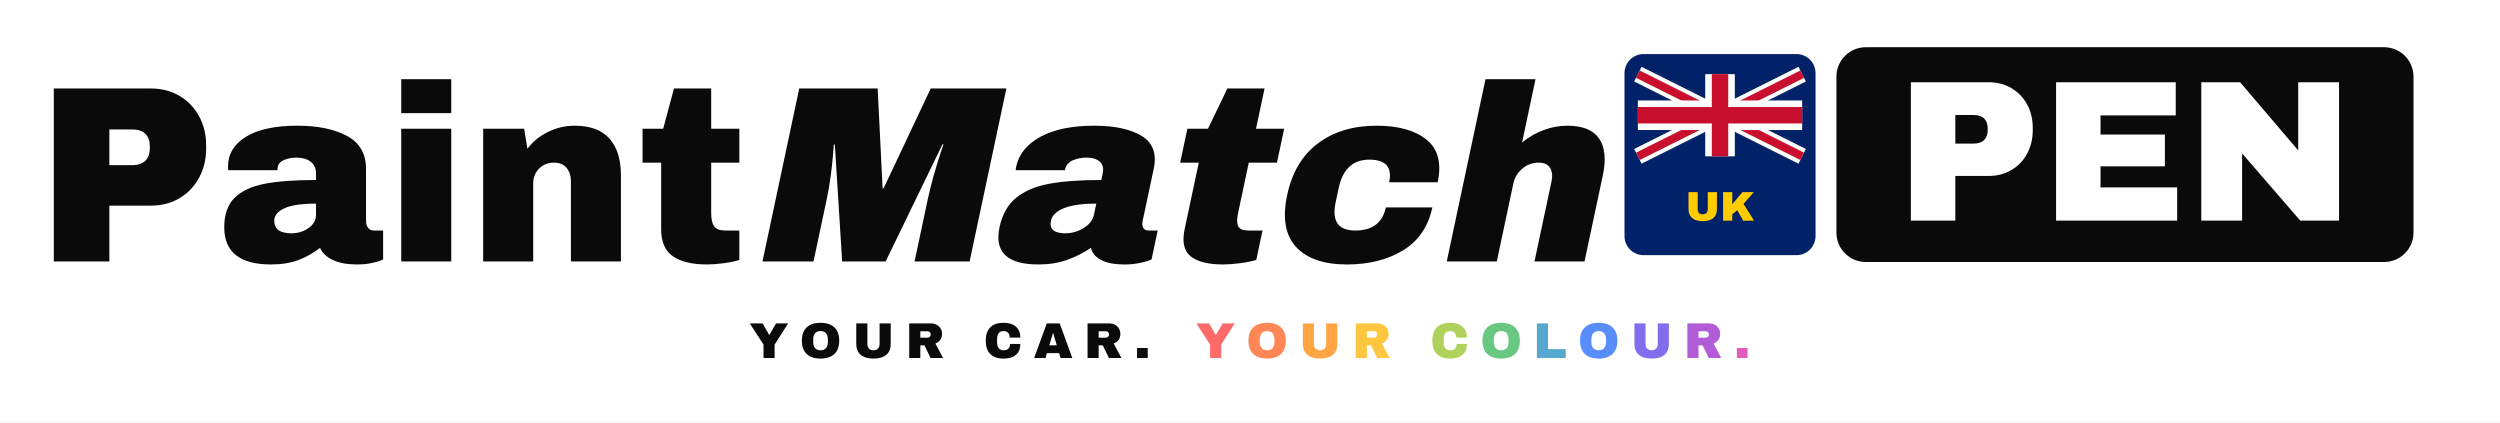
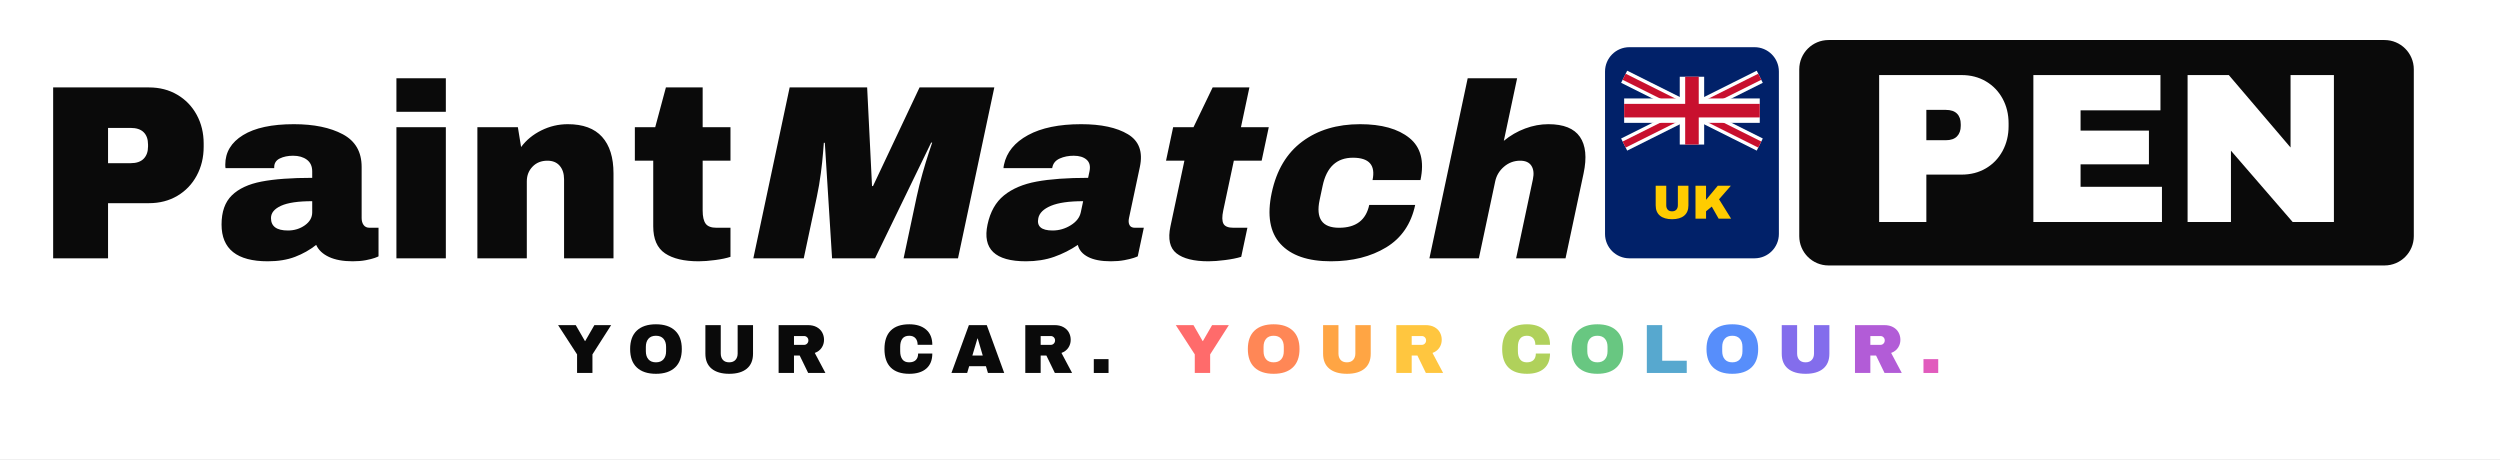
- <svg xmlns="http://www.w3.org/2000/svg" viewBox="0 0 2187.82 369.60" role="img" aria-label="PaintMatchPen">
+ <svg xmlns="http://www.w3.org/2000/svg" viewBox="0 0 2214.36 406.56" role="img" aria-label="PaintMatchPen">
  <rect width="100%" height="100%" fill="#FFFFFF" />
  <path d="M180.4 127.16V130.02Q180.4 144.1 174.24 155.54Q168.08 166.98 157.08 173.47Q146.08 179.96 132.0 179.96H95.7V228.8H47.08V77.44H132.0Q146.08 77.44 157.08 83.93Q168.08 90.42 174.24 101.75Q180.4 113.08 180.4 127.16ZM95.7 144.54H115.72Q123.42 144.54 127.27 140.58Q131.12 136.62 131.12 129.8V128.04Q131.12 121 127.27 117.15Q123.42 113.3 115.72 113.3H95.7Z M320.32 147.84V193.16Q320.32 196.9 322.08 199.32Q323.84 201.74 327.36 201.74H335.28V227.04Q334.62 227.48 331.87 228.47Q329.12 229.46 324.06 230.45Q319.0 231.44 312.4 231.44Q299.64 231.44 291.39 227.59Q283.14 223.74 280.06 216.92Q271.7 223.52 261.36 227.48Q251.02 231.44 237.16 231.44Q196.24 231.44 196.24 198.88Q196.24 181.94 205.37 173.03Q214.5 164.12 231.66 160.82Q248.82 157.52 276.54 157.52V151.8Q276.54 144.98 271.81 141.46Q267.08 137.94 259.6 137.94Q252.78 137.94 247.83 140.36Q242.88 142.78 242.88 148.06V148.94H199.76Q199.54 147.84 199.54 145.86Q199.54 129.36 215.27 119.68Q231.0 110 260.26 110Q286.88 110 303.6 118.91Q320.32 127.82 320.32 147.84ZM240.02 193.16Q240.02 204.16 254.98 204.16Q263.56 204.16 270.05 199.54Q276.54 194.92 276.54 188.1V178.2Q257.84 178.2 248.93 182.27Q240.02 186.34 240.02 193.16Z M351.12 99.0V69.3H394.9V99.0ZM351.12 228.8V112.64H394.9V228.8Z M543.4 153.56V228.8H499.62V158.84Q499.62 151.36 495.77 146.85Q491.92 142.34 484.88 142.34Q476.74 142.34 471.68 147.62Q466.62 152.9 466.62 160.6V228.8H422.84V112.64H458.7L461.56 130.24Q468.38 121 479.49 115.5Q490.6 110 502.92 110Q523.16 110 533.28 121.22Q543.4 132.44 543.4 153.56Z M647.02 112.64V142.34H622.38V186.56Q622.38 194.48 625.02 198.11Q627.66 201.74 634.7 201.74H647.02V227.48Q641.74 229.24 633.38 230.34Q625.02 231.44 618.86 231.44Q599.5 231.44 589.05 224.4Q578.6 217.36 578.6 200.42V142.34H562.32V112.64H580.36L589.82 77.44H622.38V112.64Z" fill="#0A0A0A" />
  <path d="M800.36 228.8 811.957 174.24Q814.108 164.12 817.146 153.45Q820.184 142.78 822.607 135.52Q825.03 128.26 825.671 126.28H824.791L775.06 228.8H737.0L730.585 126.5H729.705Q729.504 128.48 728.974 135.63Q728.444 142.78 727.056 153.45Q725.668 164.12 723.517 174.24L711.92 228.8H667.26L699.433 77.44H768.073L772.388 164.78H773.268L814.493 77.44H880.713L848.54 228.8Z M1009.629 147.84 999.996 193.16Q999.201 196.9 1000.446 199.32Q1001.692 201.74 1005.212 201.74H1013.132L1007.754 227.04Q1007.001 227.48 1004.04 228.47Q1001.08 229.46 995.809 230.45Q990.539 231.44 983.939 231.44Q971.179 231.44 963.747 227.59Q956.316 223.74 954.685 216.92Q944.922 223.52 933.741 227.48Q922.559 231.44 908.699 231.44Q867.779 231.44 874.7 198.88Q878.3 181.94 889.324 173.03Q900.348 164.12 918.21 160.82Q936.071 157.52 963.791 157.52L965.007 151.8Q966.456 144.98 962.475 141.46Q958.493 137.94 951.013 137.94Q944.193 137.94 938.729 140.36Q933.264 142.78 932.142 148.06L931.955 148.94H888.835Q888.849 147.84 889.269 145.86Q892.777 129.36 910.564 119.68Q928.352 110 957.612 110Q984.232 110 999.058 118.91Q1013.884 127.82 1009.629 147.84ZM919.696 193.16Q917.357 204.16 932.317 204.16Q940.897 204.16 948.369 199.54Q955.841 194.92 957.291 188.1L959.395 178.2Q940.695 178.2 930.92 182.27Q921.145 186.34 919.696 193.16Z M1123.811 112.64 1117.498 142.34H1092.858L1083.458 186.56Q1081.775 194.48 1083.643 198.11Q1085.512 201.74 1092.552 201.74H1104.872L1099.401 227.48Q1093.746 229.24 1085.153 230.34Q1076.559 231.44 1070.399 231.44Q1051.039 231.44 1042.085 224.4Q1033.132 217.36 1036.732 200.42L1049.078 142.34H1032.798L1039.111 112.64H1057.151L1074.093 77.44H1106.653L1099.171 112.64Z M1258.17 159.5H1215.71Q1219.919 139.7 1198.359 139.7Q1176.799 139.7 1171.515 164.56L1168.849 177.1Q1163.612 201.74 1186.052 201.74Q1208.492 201.74 1212.794 181.5H1253.494Q1248.116 206.8 1227.788 219.12Q1207.459 231.44 1178.859 231.44Q1148.279 231.44 1134.172 216.04Q1120.066 200.64 1126.425 170.72Q1132.785 140.8 1153.438 125.4Q1174.092 110 1204.672 110Q1233.272 110 1248.386 122.21Q1263.501 134.42 1258.17 159.5Z M1371.432 110Q1391.672 110 1399.407 121.22Q1407.142 132.44 1402.653 153.56L1386.66 228.8H1342.88L1357.75 158.84Q1359.34 151.36 1356.449 146.85Q1353.558 142.34 1346.518 142.34Q1338.378 142.34 1332.195 147.62Q1326.013 152.9 1324.376 160.6L1309.88 228.8H1266.1L1300.003 69.3H1343.783L1331.999 124.74Q1340.535 117.7 1350.813 113.85Q1361.092 110 1371.432 110Z" fill="#0A0A0A" />
-   <rect x="1421.64" y="47.30" width="167.20" height="176.00" rx="16.72" ry="16.72" fill="#012169" />
-   <line x1="1433.34" y1="64.90" x2="1577.14" y2="136.80" stroke="#FFF" stroke-width="14.38" />
-   <line x1="1577.14" y1="64.90" x2="1433.34" y2="136.80" stroke="#FFF" stroke-width="14.38" />
-   <line x1="1433.34" y1="64.90" x2="1577.14" y2="136.80" stroke="#C8102E" stroke-width="7.19" />
-   <line x1="1577.14" y1="64.90" x2="1433.34" y2="136.80" stroke="#C8102E" stroke-width="7.19" />
-   <line x1="1505.24" y1="64.90" x2="1505.24" y2="136.80" stroke="#FFF" stroke-width="25.88" />
-   <line x1="1433.34" y1="100.85" x2="1577.14" y2="100.85" stroke="#FFF" stroke-width="25.88" />
-   <line x1="1505.24" y1="64.90" x2="1505.24" y2="136.80" stroke="#C8102E" stroke-width="14.38" />
-   <line x1="1433.34" y1="100.85" x2="1577.14" y2="100.85" stroke="#C8102E" stroke-width="14.38" />
-   <path d="M1490.126 193.563Q1484.168 193.563 1480.916 190.875Q1477.664 188.186 1477.664 183.064V168.131H1485.694V182.955Q1485.694 185.062 1486.82 186.315Q1487.946 187.569 1490.09 187.569Q1492.233 187.569 1493.378 186.297Q1494.522 185.025 1494.522 182.955V168.131H1502.551V183.064Q1502.551 188.186 1499.318 190.875Q1496.084 193.563 1490.126 193.563Z M1524.859 168.131H1534.814L1525.84 178.413L1534.996 193.127H1525.513L1520.318 183.972L1515.958 187.532V193.127H1507.929V168.131H1515.958V178.813Z" fill="#FFCC00" />
-   <rect x="1610.84" y="45.06" width="497.55" height="180.49" rx="22.0" ry="22.0" fill="#0A0A0A" stroke="#0A0A0A" stroke-width="7.48" />
-   <path d="M1778.92 111.744V114.032Q1778.92 125.296 1773.992 134.448Q1769.064 143.6 1760.264 148.792Q1751.464 153.984 1740.2 153.984H1711.16V193.056H1672.264V71.968H1740.2Q1751.464 71.968 1760.264 77.16Q1769.064 82.352 1773.992 91.416Q1778.92 100.48 1778.92 111.744ZM1711.16 125.648H1727.176Q1733.336 125.648 1736.416 122.48Q1739.496 119.312 1739.496 113.856V112.448Q1739.496 106.816 1736.416 103.736Q1733.336 100.656 1727.176 100.656H1711.16Z M1799.336 71.968H1904.056V101.008H1838.232V117.728H1894.552V145.536H1838.232V164.016H1905.288V193.056H1799.336Z M2013.0 193.056 1962.136 134.272V193.056H1926.408V71.968H1960.376L2011.24 131.632V71.968H2046.968V193.056Z" fill="#FFF" />
-   <path d="M677.89 313.28H668.166V301.532L656.154 283.008H667.33L673.138 293.084H673.314L679.122 283.008H689.726L677.89 301.532Z" fill="#0A0A0A" />
-   <path d="M734.43 298.144Q734.43 305.8 730.162 309.804Q725.894 313.808 718.062 313.808Q710.23 313.808 705.984 309.826Q701.738 305.844 701.738 298.144Q701.738 290.444 705.984 286.462Q710.23 282.48 718.062 282.48Q725.894 282.48 730.162 286.484Q734.43 290.488 734.43 298.144ZM711.682 296.736V299.552Q711.682 302.764 713.31 304.656Q714.938 306.548 718.062 306.548Q721.186 306.548 722.836 304.656Q724.486 302.764 724.486 299.552V296.736Q724.486 293.524 722.836 291.632Q721.186 289.74 718.062 289.74Q714.938 289.74 713.31 291.632Q711.682 293.524 711.682 296.736Z" fill="#0A0A0A" />
-   <path d="M764.438 313.808Q757.222 313.808 753.284 310.552Q749.346 307.296 749.346 301.092V283.008H759.07V300.96Q759.07 303.512 760.434 305.03Q761.798 306.548 764.394 306.548Q766.99 306.548 768.376 305.008Q769.762 303.468 769.762 300.96V283.008H779.486V301.092Q779.486 307.296 775.57 310.552Q771.654 313.808 764.438 313.808Z" fill="#0A0A0A" />
-   <path d="M818.558 300.608 825.29 313.28H814.378L809.01 302.236H805.402V313.28H795.678V283.008H814.202Q817.458 283.008 819.768 284.262Q822.078 285.516 823.244 287.65Q824.41 289.784 824.41 292.292Q824.41 295.064 822.914 297.308Q821.418 299.552 818.558 300.608ZM811.782 289.916H805.402V295.504H811.782Q812.926 295.504 813.718 294.69Q814.51 293.876 814.51 292.688Q814.51 291.5 813.718 290.708Q812.926 289.916 811.782 289.916Z" fill="#0A0A0A" />
+   <rect x="1421.64" y="41.80" width="154.00" height="187.00" rx="21.56" ry="21.56" fill="#012169" />
+   <line x1="1438.58" y1="67.98" x2="1558.70" y2="128.04" stroke="#FFF" stroke-width="12.01" />
+   <line x1="1558.70" y1="67.98" x2="1438.58" y2="128.04" stroke="#FFF" stroke-width="12.01" />
+   <line x1="1438.58" y1="67.98" x2="1558.70" y2="128.04" stroke="#C8102E" stroke-width="6.01" />
+   <line x1="1558.70" y1="67.98" x2="1438.58" y2="128.04" stroke="#C8102E" stroke-width="6.01" />
+   <line x1="1498.64" y1="67.98" x2="1498.64" y2="128.04" stroke="#FFF" stroke-width="21.62" />
+   <line x1="1438.58" y1="98.01" x2="1558.70" y2="98.01" stroke="#FFF" stroke-width="21.62" />
+   <line x1="1498.64" y1="67.98" x2="1498.64" y2="128.04" stroke="#C8102E" stroke-width="12.01" />
+   <line x1="1438.58" y1="98.01" x2="1558.70" y2="98.01" stroke="#C8102E" stroke-width="12.01" />
+   <path d="M1481.035 194.163Q1474.095 194.163 1470.307 191.031Q1466.52 187.9 1466.52 181.932V164.539H1475.872V181.806Q1475.872 184.26 1477.184 185.72Q1478.496 187.18 1480.993 187.18Q1483.49 187.18 1484.823 185.699Q1486.156 184.218 1486.156 181.806V164.539H1495.508V181.932Q1495.508 187.9 1491.742 191.031Q1487.976 194.163 1481.035 194.163Z M1521.492 164.539H1533.088L1522.635 176.516L1533.299 193.655H1522.254L1516.202 182.99L1511.124 187.138V193.655H1501.772V164.539H1511.124V176.981Z" fill="#FFCC00" />
+   <rect x="1597.64" y="39.42" width="536.41" height="191.75" rx="22.0" ry="22.0" fill="#0A0A0A" stroke="#0A0A0A" stroke-width="7.92" />
+   <path d="M1779.096 109.25V111.71Q1779.096 123.819 1773.798 133.657Q1768.501 143.495 1759.041 149.077Q1749.581 154.658 1737.472 154.658H1706.254V196.661H1664.441V66.491H1737.472Q1749.581 66.491 1759.041 72.072Q1768.501 77.654 1773.798 87.398Q1779.096 97.141 1779.096 109.25ZM1706.254 124.197H1723.471Q1730.093 124.197 1733.404 120.791Q1736.715 117.386 1736.715 111.521V110.007Q1736.715 103.953 1733.404 100.642Q1730.093 97.331 1723.471 97.331H1706.254Z M1801.043 66.491H1913.617V97.709H1842.856V115.683H1903.4V145.577H1842.856V165.443H1914.942V196.661H1801.043Z M2030.732 196.661 1976.053 133.468V196.661H1937.646V66.491H1974.161L2028.84 130.63V66.491H2067.248V196.661Z" fill="#FFF" />
+   <path d="M524.751 330.352H511.137V313.905L494.32 287.971H509.967L518.098 302.078H518.344L526.475 287.971H541.321L524.751 313.905Z" fill="#0A0A0A" />
+   <path d="M603.907 309.162Q603.907 319.88 597.931 325.486Q591.956 331.091 580.991 331.091Q570.027 331.091 564.082 325.516Q558.138 319.942 558.138 309.162Q558.138 298.382 564.082 292.807Q570.027 287.232 580.991 287.232Q591.956 287.232 597.931 292.838Q603.907 298.443 603.907 309.162ZM572.059 307.19V311.133Q572.059 315.63 574.339 318.278Q576.618 320.927 580.991 320.927Q585.365 320.927 587.675 318.278Q589.985 315.63 589.985 311.133V307.19Q589.985 302.694 587.675 300.045Q585.365 297.396 580.991 297.396Q576.618 297.396 574.339 300.045Q572.059 302.694 572.059 307.19Z" fill="#0A0A0A" />
+   <path d="M645.918 331.091Q635.815 331.091 630.302 326.533Q624.789 321.974 624.789 313.289V287.971H638.403V313.104Q638.403 316.677 640.312 318.802Q642.222 320.927 645.856 320.927Q649.491 320.927 651.431 318.771Q653.371 316.615 653.371 313.104V287.971H666.985V313.289Q666.985 321.974 661.503 326.533Q656.02 331.091 645.918 331.091Z" fill="#0A0A0A" />
+   <path d="M721.686 312.611 731.111 330.352H715.834L708.319 314.89H703.267V330.352H689.654V287.971H715.587Q720.146 287.971 723.38 289.727Q726.614 291.482 728.246 294.47Q729.879 297.458 729.879 300.969Q729.879 304.85 727.784 307.991Q725.69 311.133 721.686 312.611ZM712.199 297.642H703.267V305.466H712.199Q713.801 305.466 714.91 304.326Q716.019 303.186 716.019 301.523Q716.019 299.86 714.91 298.751Q713.801 297.642 712.199 297.642Z" fill="#0A0A0A" />
  <path d="" fill="#0A0A0A" />
-   <path d="M892.918 295.46H883.634Q883.634 292.82 882.248 291.28Q880.862 289.74 878.31 289.74Q875.362 289.74 873.976 291.588Q872.59 293.436 872.59 296.736V299.552Q872.59 302.808 873.976 304.678Q875.362 306.548 878.222 306.548Q881.038 306.548 882.49 305.096Q883.942 303.644 883.942 301.004H892.918Q892.918 307.208 889.112 310.508Q885.306 313.808 878.354 313.808Q870.61 313.808 866.628 309.848Q862.646 305.888 862.646 298.144Q862.646 290.4 866.628 286.44Q870.61 282.48 878.354 282.48Q885.086 282.48 889.002 285.846Q892.918 289.212 892.918 295.46Z" fill="#0A0A0A" />
-   <path d="M928.118 313.28 926.842 309.012H916.238L914.962 313.28H905.018L916.062 283.008H927.37L938.414 313.28ZM918.262 302.236H924.818L921.65 291.456H921.474Z" fill="#0A0A0A" />
-   <path d="M974.626 300.608 981.358 313.28H970.446L965.078 302.236H961.47V313.28H951.746V283.008H970.27Q973.526 283.008 975.836 284.262Q978.146 285.516 979.312 287.65Q980.478 289.784 980.478 292.292Q980.478 295.064 978.982 297.308Q977.486 299.552 974.626 300.608ZM967.85 289.916H961.47V295.504H967.85Q968.994 295.504 969.786 294.69Q970.578 293.876 970.578 292.688Q970.578 291.5 969.786 290.708Q968.994 289.916 967.85 289.916Z" fill="#0A0A0A" />
-   <path d="M995.086 313.28V304.524H1004.414V313.28Z" fill="#0A0A0A" />
-   <path d="M1068.698 313.28H1058.974V301.532L1046.962 283.008H1058.138L1063.946 293.084H1064.122L1069.93 283.008H1080.534L1068.698 301.532Z" fill="rgb(255,107,107)" />
-   <path d="M1125.238 298.144Q1125.238 305.8 1120.97 309.804Q1116.702 313.808 1108.87 313.808Q1101.038 313.808 1096.792 309.826Q1092.546 305.844 1092.546 298.144Q1092.546 290.444 1096.792 286.462Q1101.038 282.48 1108.87 282.48Q1116.702 282.48 1120.97 286.484Q1125.238 290.488 1125.238 298.144ZM1102.49 296.736V299.552Q1102.49 302.764 1104.118 304.656Q1105.746 306.548 1108.87 306.548Q1111.994 306.548 1113.644 304.656Q1115.294 302.764 1115.294 299.552V296.736Q1115.294 293.524 1113.644 291.632Q1111.994 289.74 1108.87 289.74Q1105.746 289.74 1104.118 291.632Q1102.49 293.524 1102.49 296.736Z" fill="rgb(255,135,86)" />
-   <path d="M1155.246 313.808Q1148.03 313.808 1144.092 310.552Q1140.154 307.296 1140.154 301.092V283.008H1149.878V300.96Q1149.878 303.512 1151.242 305.03Q1152.606 306.548 1155.202 306.548Q1157.798 306.548 1159.184 305.008Q1160.57 303.468 1160.57 300.96V283.008H1170.294V301.092Q1170.294 307.296 1166.378 310.552Q1162.462 313.808 1155.246 313.808Z" fill="rgb(255,165,68)" />
-   <path d="M1209.366 300.608 1216.098 313.28H1205.186L1199.818 302.236H1196.21V313.28H1186.486V283.008H1205.01Q1208.266 283.008 1210.576 284.262Q1212.886 285.516 1214.052 287.65Q1215.218 289.784 1215.218 292.292Q1215.218 295.064 1213.722 297.308Q1212.226 299.552 1209.366 300.608ZM1202.59 289.916H1196.21V295.504H1202.59Q1203.734 295.504 1204.526 294.69Q1205.318 293.876 1205.318 292.688Q1205.318 291.5 1204.526 290.708Q1203.734 289.916 1202.59 289.916Z" fill="rgb(255,198,63)" />
+   <path d="M825.79 305.404H812.792Q812.792 301.708 810.852 299.552Q808.911 297.396 805.339 297.396Q801.211 297.396 799.271 299.983Q797.331 302.57 797.331 307.19V311.133Q797.331 315.691 799.271 318.309Q801.211 320.927 805.215 320.927Q809.158 320.927 811.191 318.894Q813.223 316.862 813.223 313.166H825.79Q825.79 321.851 820.461 326.471Q815.133 331.091 805.4 331.091Q794.559 331.091 788.984 325.547Q783.409 320.003 783.409 309.162Q783.409 298.32 788.984 292.776Q794.559 287.232 805.4 287.232Q814.825 287.232 820.307 291.944Q825.79 296.657 825.79 305.404Z" fill="#0A0A0A" />
+   <path d="M875.07 330.352 873.283 324.377H858.438L856.651 330.352H842.73L858.191 287.971H874.023L889.484 330.352ZM861.271 314.89H870.45L866.015 299.798H865.768Z" fill="#0A0A0A" />
+   <path d="M940.181 312.611 949.606 330.352H934.329L926.814 314.89H921.763V330.352H908.149V287.971H934.083Q938.641 287.971 941.875 289.727Q945.109 291.482 946.741 294.47Q948.374 297.458 948.374 300.969Q948.374 304.85 946.279 307.991Q944.185 311.133 940.181 312.611ZM930.695 297.642H921.763V305.466H930.695Q932.296 305.466 933.405 304.326Q934.514 303.186 934.514 301.523Q934.514 299.86 933.405 298.751Q932.296 297.642 930.695 297.642Z" fill="#0A0A0A" />
+   <path d="M968.825 330.352V318.094H981.884V330.352Z" fill="#0A0A0A" />
+   <path d="M1071.882 330.352H1058.268V313.905L1041.451 287.971H1057.098L1065.229 302.078H1065.475L1073.607 287.971H1088.452L1071.882 313.905Z" fill="rgb(255,107,107)" />
+   <path d="M1151.038 309.162Q1151.038 319.88 1145.063 325.486Q1139.087 331.091 1128.123 331.091Q1117.158 331.091 1111.213 325.516Q1105.269 319.942 1105.269 309.162Q1105.269 298.382 1111.213 292.807Q1117.158 287.232 1128.123 287.232Q1139.087 287.232 1145.063 292.838Q1151.038 298.443 1151.038 309.162ZM1119.191 307.19V311.133Q1119.191 315.63 1121.47 318.278Q1123.749 320.927 1128.123 320.927Q1132.496 320.927 1134.806 318.278Q1137.116 315.63 1137.116 311.133V307.19Q1137.116 302.694 1134.806 300.045Q1132.496 297.396 1128.123 297.396Q1123.749 297.396 1121.47 300.045Q1119.191 302.694 1119.191 307.19Z" fill="rgb(255,135,86)" />
+   <path d="M1193.049 331.091Q1182.947 331.091 1177.433 326.533Q1171.92 321.974 1171.92 313.289V287.971H1185.534V313.104Q1185.534 316.677 1187.443 318.802Q1189.353 320.927 1192.987 320.927Q1196.622 320.927 1198.562 318.771Q1200.503 316.615 1200.503 313.104V287.971H1214.116V313.289Q1214.116 321.974 1208.634 326.533Q1203.151 331.091 1193.049 331.091Z" fill="rgb(255,165,68)" />
+   <path d="M1268.817 312.611 1278.242 330.352H1262.965L1255.45 314.89H1250.399V330.352H1236.785V287.971H1262.719Q1267.277 287.971 1270.511 289.727Q1273.745 291.482 1275.377 294.47Q1277.01 297.458 1277.01 300.969Q1277.01 304.85 1274.915 307.991Q1272.821 311.133 1268.817 312.611ZM1259.331 297.642H1250.399V305.466H1259.331Q1260.932 305.466 1262.041 304.326Q1263.15 303.186 1263.15 301.523Q1263.15 299.86 1262.041 298.751Q1260.932 297.642 1259.331 297.642Z" fill="rgb(255,198,63)" />
  <path d="" fill="rgb(220,213,74)" />
-   <path d="M1283.726 295.46H1274.442Q1274.442 292.82 1273.056 291.28Q1271.67 289.74 1269.118 289.74Q1266.17 289.74 1264.784 291.588Q1263.398 293.436 1263.398 296.736V299.552Q1263.398 302.808 1264.784 304.678Q1266.17 306.548 1269.03 306.548Q1271.846 306.548 1273.298 305.096Q1274.75 303.644 1274.75 301.004H1283.726Q1283.726 307.208 1279.92 310.508Q1276.114 313.808 1269.162 313.808Q1261.418 313.808 1257.436 309.848Q1253.454 305.888 1253.454 298.144Q1253.454 290.4 1257.436 286.44Q1261.418 282.48 1269.162 282.48Q1275.894 282.48 1279.81 285.846Q1283.726 289.212 1283.726 295.46Z" fill="rgb(176,209,91)" />
-   <path d="M1330.058 298.144Q1330.058 305.8 1325.79 309.804Q1321.522 313.808 1313.69 313.808Q1305.858 313.808 1301.612 309.826Q1297.366 305.844 1297.366 298.144Q1297.366 290.444 1301.612 286.462Q1305.858 282.48 1313.69 282.48Q1321.522 282.48 1325.79 286.484Q1330.058 290.488 1330.058 298.144ZM1307.31 296.736V299.552Q1307.31 302.764 1308.938 304.656Q1310.566 306.548 1313.69 306.548Q1316.814 306.548 1318.464 304.656Q1320.114 302.764 1320.114 299.552V296.736Q1320.114 293.524 1318.464 291.632Q1316.814 289.74 1313.69 289.74Q1310.566 289.74 1308.938 291.632Q1307.31 293.524 1307.31 296.736Z" fill="rgb(104,199,129)" />
-   <path d="M1344.974 283.008H1354.698V305.536H1370.23V313.28H1344.974Z" fill="rgb(87,168,207)" />
-   <path d="M1415.418 298.144Q1415.418 305.8 1411.15 309.804Q1406.882 313.808 1399.05 313.808Q1391.218 313.808 1386.972 309.826Q1382.726 305.844 1382.726 298.144Q1382.726 290.444 1386.972 286.462Q1391.218 282.48 1399.05 282.48Q1406.882 282.48 1411.15 286.484Q1415.418 290.488 1415.418 298.144ZM1392.67 296.736V299.552Q1392.67 302.764 1394.298 304.656Q1395.926 306.548 1399.05 306.548Q1402.174 306.548 1403.824 304.656Q1405.474 302.764 1405.474 299.552V296.736Q1405.474 293.524 1403.824 291.632Q1402.174 289.74 1399.05 289.74Q1395.926 289.74 1394.298 291.632Q1392.67 293.524 1392.67 296.736Z" fill="rgb(87,142,251)" />
-   <path d="M1445.426 313.808Q1438.21 313.808 1434.272 310.552Q1430.334 307.296 1430.334 301.092V283.008H1440.058V300.96Q1440.058 303.512 1441.422 305.03Q1442.786 306.548 1445.382 306.548Q1447.978 306.548 1449.364 305.008Q1450.75 303.468 1450.75 300.96V283.008H1460.474V301.092Q1460.474 307.296 1456.558 310.552Q1452.642 313.808 1445.426 313.808Z" fill="rgb(131,109,236)" />
-   <path d="M1499.546 300.608 1506.278 313.28H1495.366L1489.998 302.236H1486.39V313.28H1476.666V283.008H1495.19Q1498.446 283.008 1500.756 284.262Q1503.066 285.516 1504.232 287.65Q1505.398 289.784 1505.398 292.292Q1505.398 295.064 1503.902 297.308Q1502.406 299.552 1499.546 300.608ZM1492.77 289.916H1486.39V295.504H1492.77Q1493.914 295.504 1494.706 294.69Q1495.498 293.876 1495.498 292.688Q1495.498 291.5 1494.706 290.708Q1493.914 289.916 1492.77 289.916Z" fill="rgb(178,92,215)" />
-   <path d="M1520.006 313.28V304.524H1529.334V313.28Z" fill="rgb(225,91,189)" />
+   <path d="M1372.921 305.404H1359.923Q1359.923 301.708 1357.983 299.552Q1356.043 297.396 1352.47 297.396Q1348.343 297.396 1346.402 299.983Q1344.462 302.57 1344.462 307.19V311.133Q1344.462 315.691 1346.402 318.309Q1348.343 320.927 1352.347 320.927Q1356.289 320.927 1358.322 318.894Q1360.355 316.862 1360.355 313.166H1372.921Q1372.921 321.851 1367.593 326.471Q1362.264 331.091 1352.531 331.091Q1341.69 331.091 1336.115 325.547Q1330.54 320.003 1330.54 309.162Q1330.54 298.32 1336.115 292.776Q1341.69 287.232 1352.531 287.232Q1361.956 287.232 1367.439 291.944Q1372.921 296.657 1372.921 305.404Z" fill="rgb(176,209,91)" />
+   <path d="M1437.786 309.162Q1437.786 319.88 1431.811 325.486Q1425.835 331.091 1414.871 331.091Q1403.906 331.091 1397.961 325.516Q1392.017 319.942 1392.017 309.162Q1392.017 298.382 1397.961 292.807Q1403.906 287.232 1414.871 287.232Q1425.835 287.232 1431.811 292.838Q1437.786 298.443 1437.786 309.162ZM1405.939 307.19V311.133Q1405.939 315.63 1408.218 318.278Q1410.497 320.927 1414.871 320.927Q1419.244 320.927 1421.554 318.278Q1423.864 315.63 1423.864 311.133V307.19Q1423.864 302.694 1421.554 300.045Q1419.244 297.396 1414.871 297.396Q1410.497 297.396 1408.218 300.045Q1405.939 302.694 1405.939 307.19Z" fill="rgb(104,199,129)" />
+   <path d="M1458.668 287.971H1472.282V319.51H1494.027V330.352H1458.668Z" fill="rgb(87,168,207)" />
+   <path d="M1557.29 309.162Q1557.29 319.88 1551.315 325.486Q1545.339 331.091 1534.375 331.091Q1523.41 331.091 1517.465 325.516Q1511.521 319.942 1511.521 309.162Q1511.521 298.382 1517.465 292.807Q1523.41 287.232 1534.375 287.232Q1545.339 287.232 1551.315 292.838Q1557.29 298.443 1557.29 309.162ZM1525.443 307.19V311.133Q1525.443 315.63 1527.722 318.278Q1530.001 320.927 1534.375 320.927Q1538.748 320.927 1541.058 318.278Q1543.368 315.63 1543.368 311.133V307.19Q1543.368 302.694 1541.058 300.045Q1538.748 297.396 1534.375 297.396Q1530.001 297.396 1527.722 300.045Q1525.443 302.694 1525.443 307.19Z" fill="rgb(87,142,251)" />
+   <path d="M1599.301 331.091Q1589.199 331.091 1583.685 326.533Q1578.172 321.974 1578.172 313.289V287.971H1591.786V313.104Q1591.786 316.677 1593.695 318.802Q1595.605 320.927 1599.239 320.927Q1602.874 320.927 1604.814 318.771Q1606.755 316.615 1606.755 313.104V287.971H1620.368V313.289Q1620.368 321.974 1614.886 326.533Q1609.403 331.091 1599.301 331.091Z" fill="rgb(131,109,236)" />
+   <path d="M1675.069 312.611 1684.494 330.352H1669.217L1661.702 314.89H1656.651V330.352H1643.037V287.971H1668.971Q1673.529 287.971 1676.763 289.727Q1679.997 291.482 1681.629 294.47Q1683.262 297.458 1683.262 300.969Q1683.262 304.85 1681.167 307.991Q1679.073 311.133 1675.069 312.611ZM1665.583 297.642H1656.651V305.466H1665.583Q1667.184 305.466 1668.293 304.326Q1669.402 303.186 1669.402 301.523Q1669.402 299.86 1668.293 298.751Q1667.184 297.642 1665.583 297.642Z" fill="rgb(178,92,215)" />
+   <path d="M1703.713 330.352V318.094H1716.772V330.352Z" fill="rgb(225,91,189)" />
</svg>
